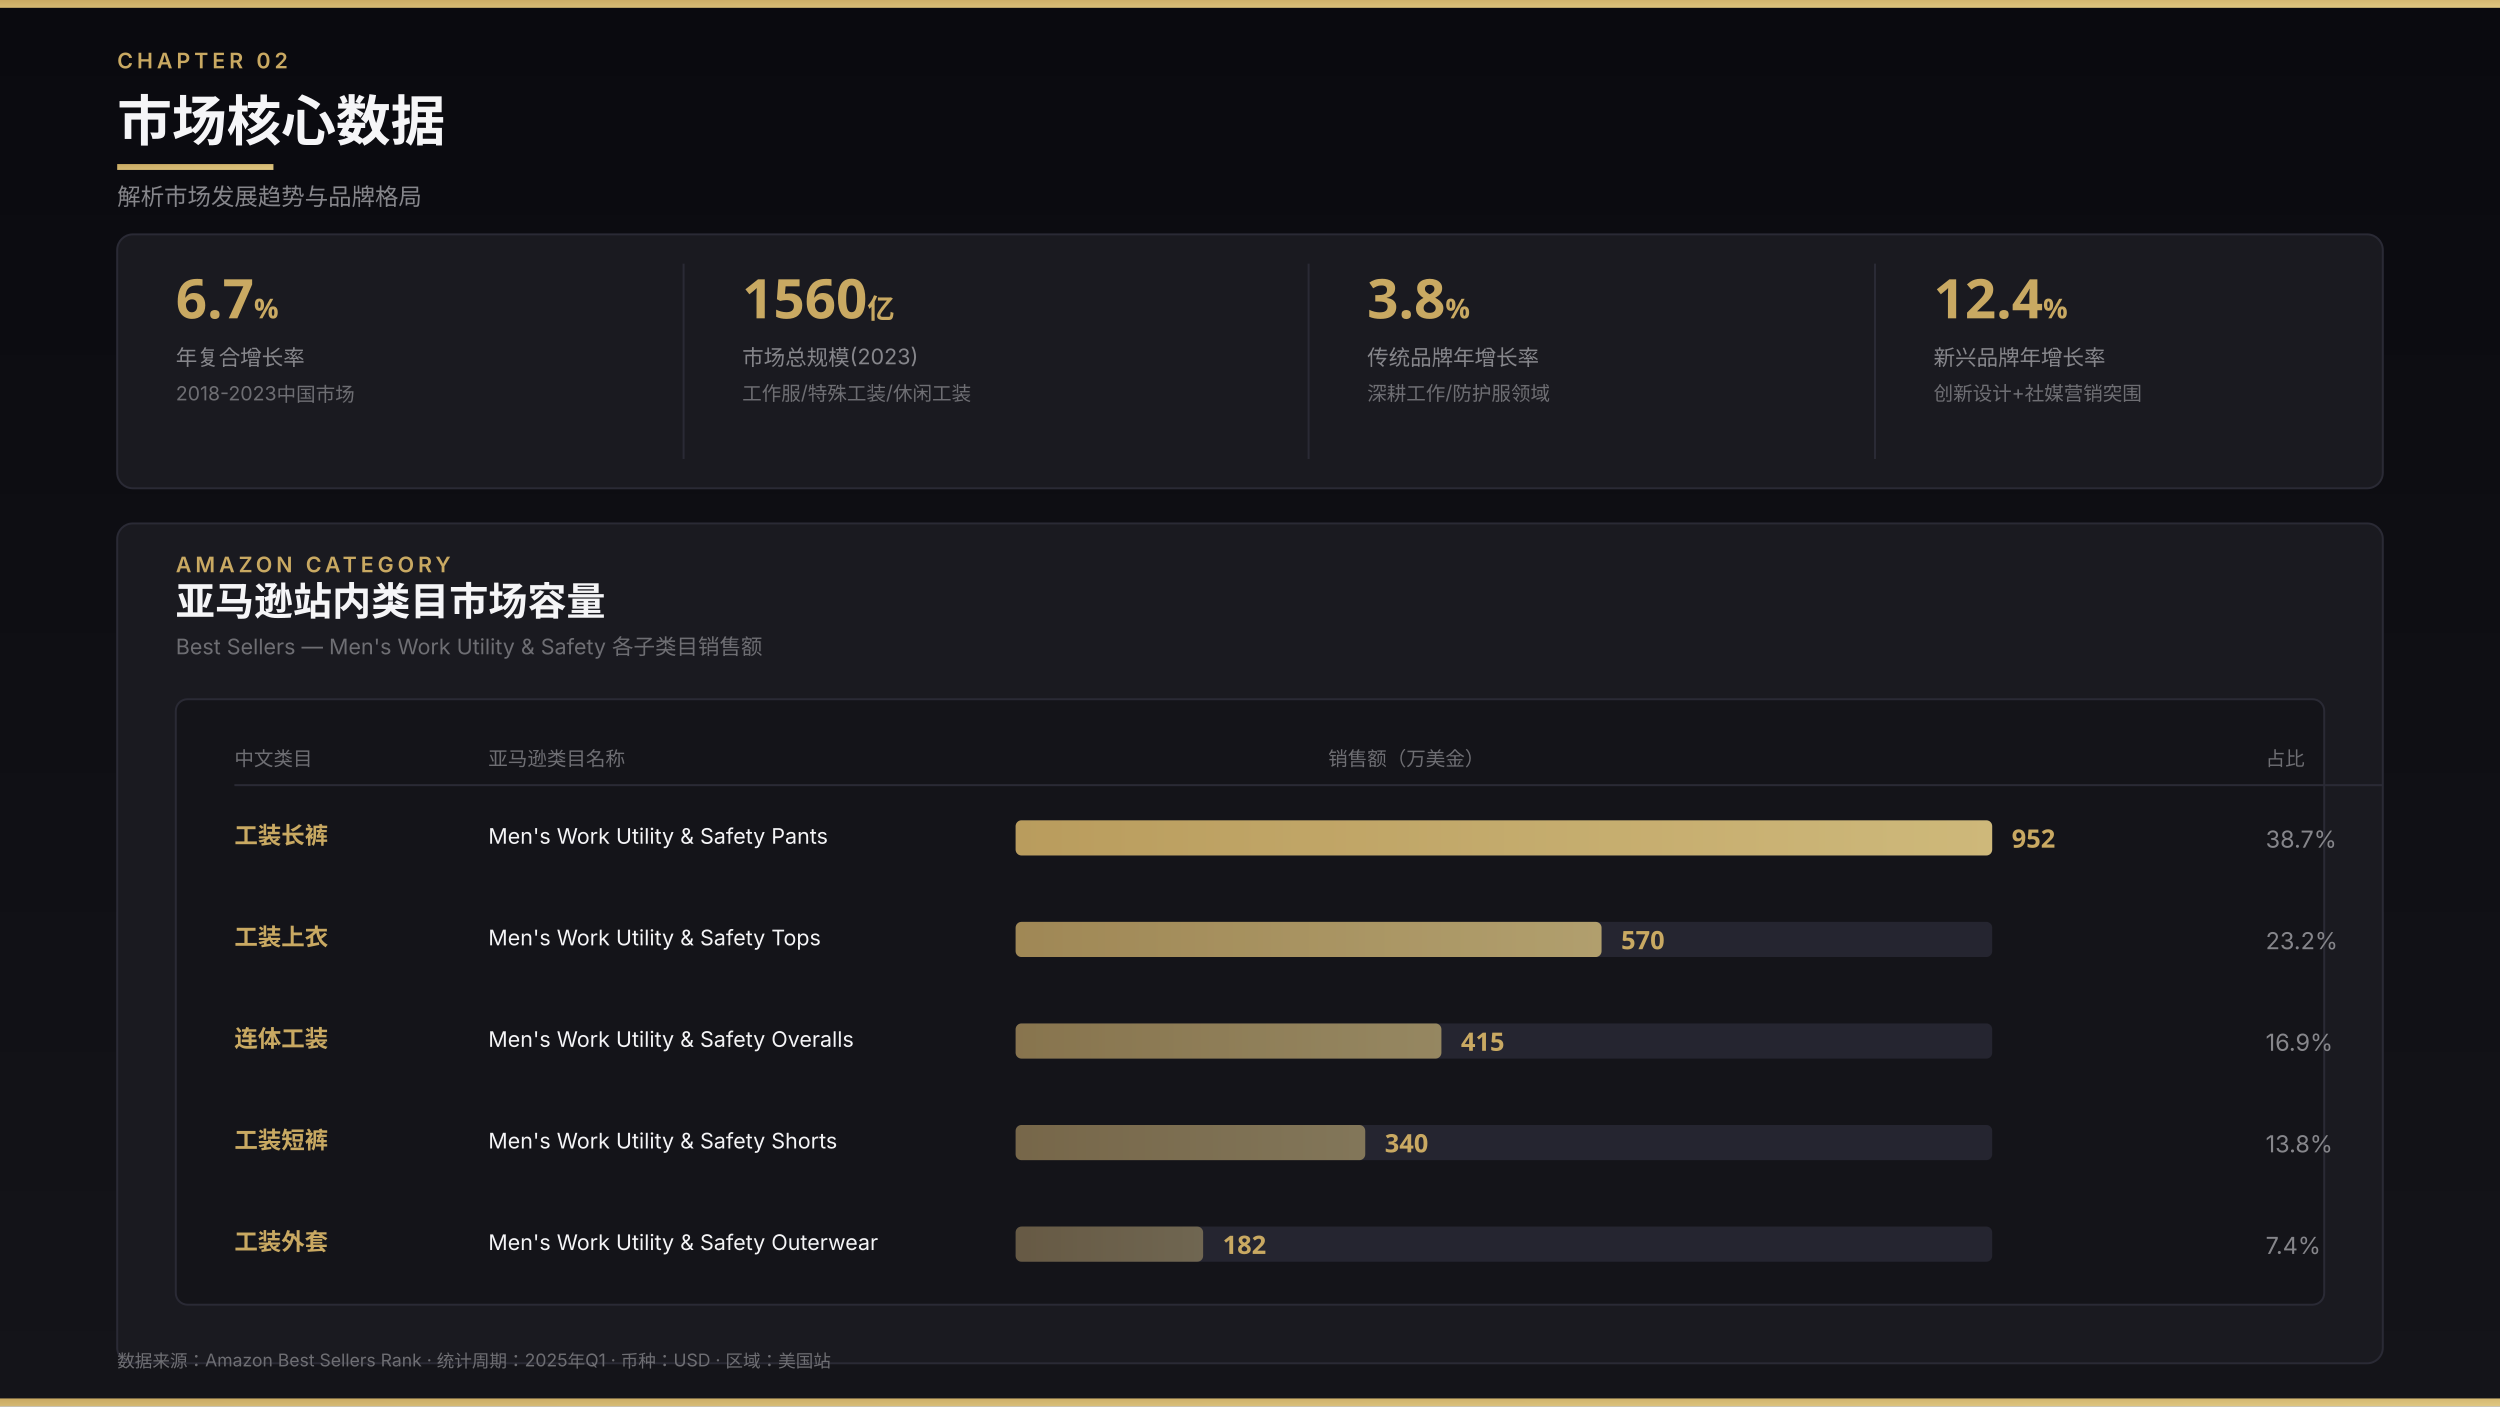
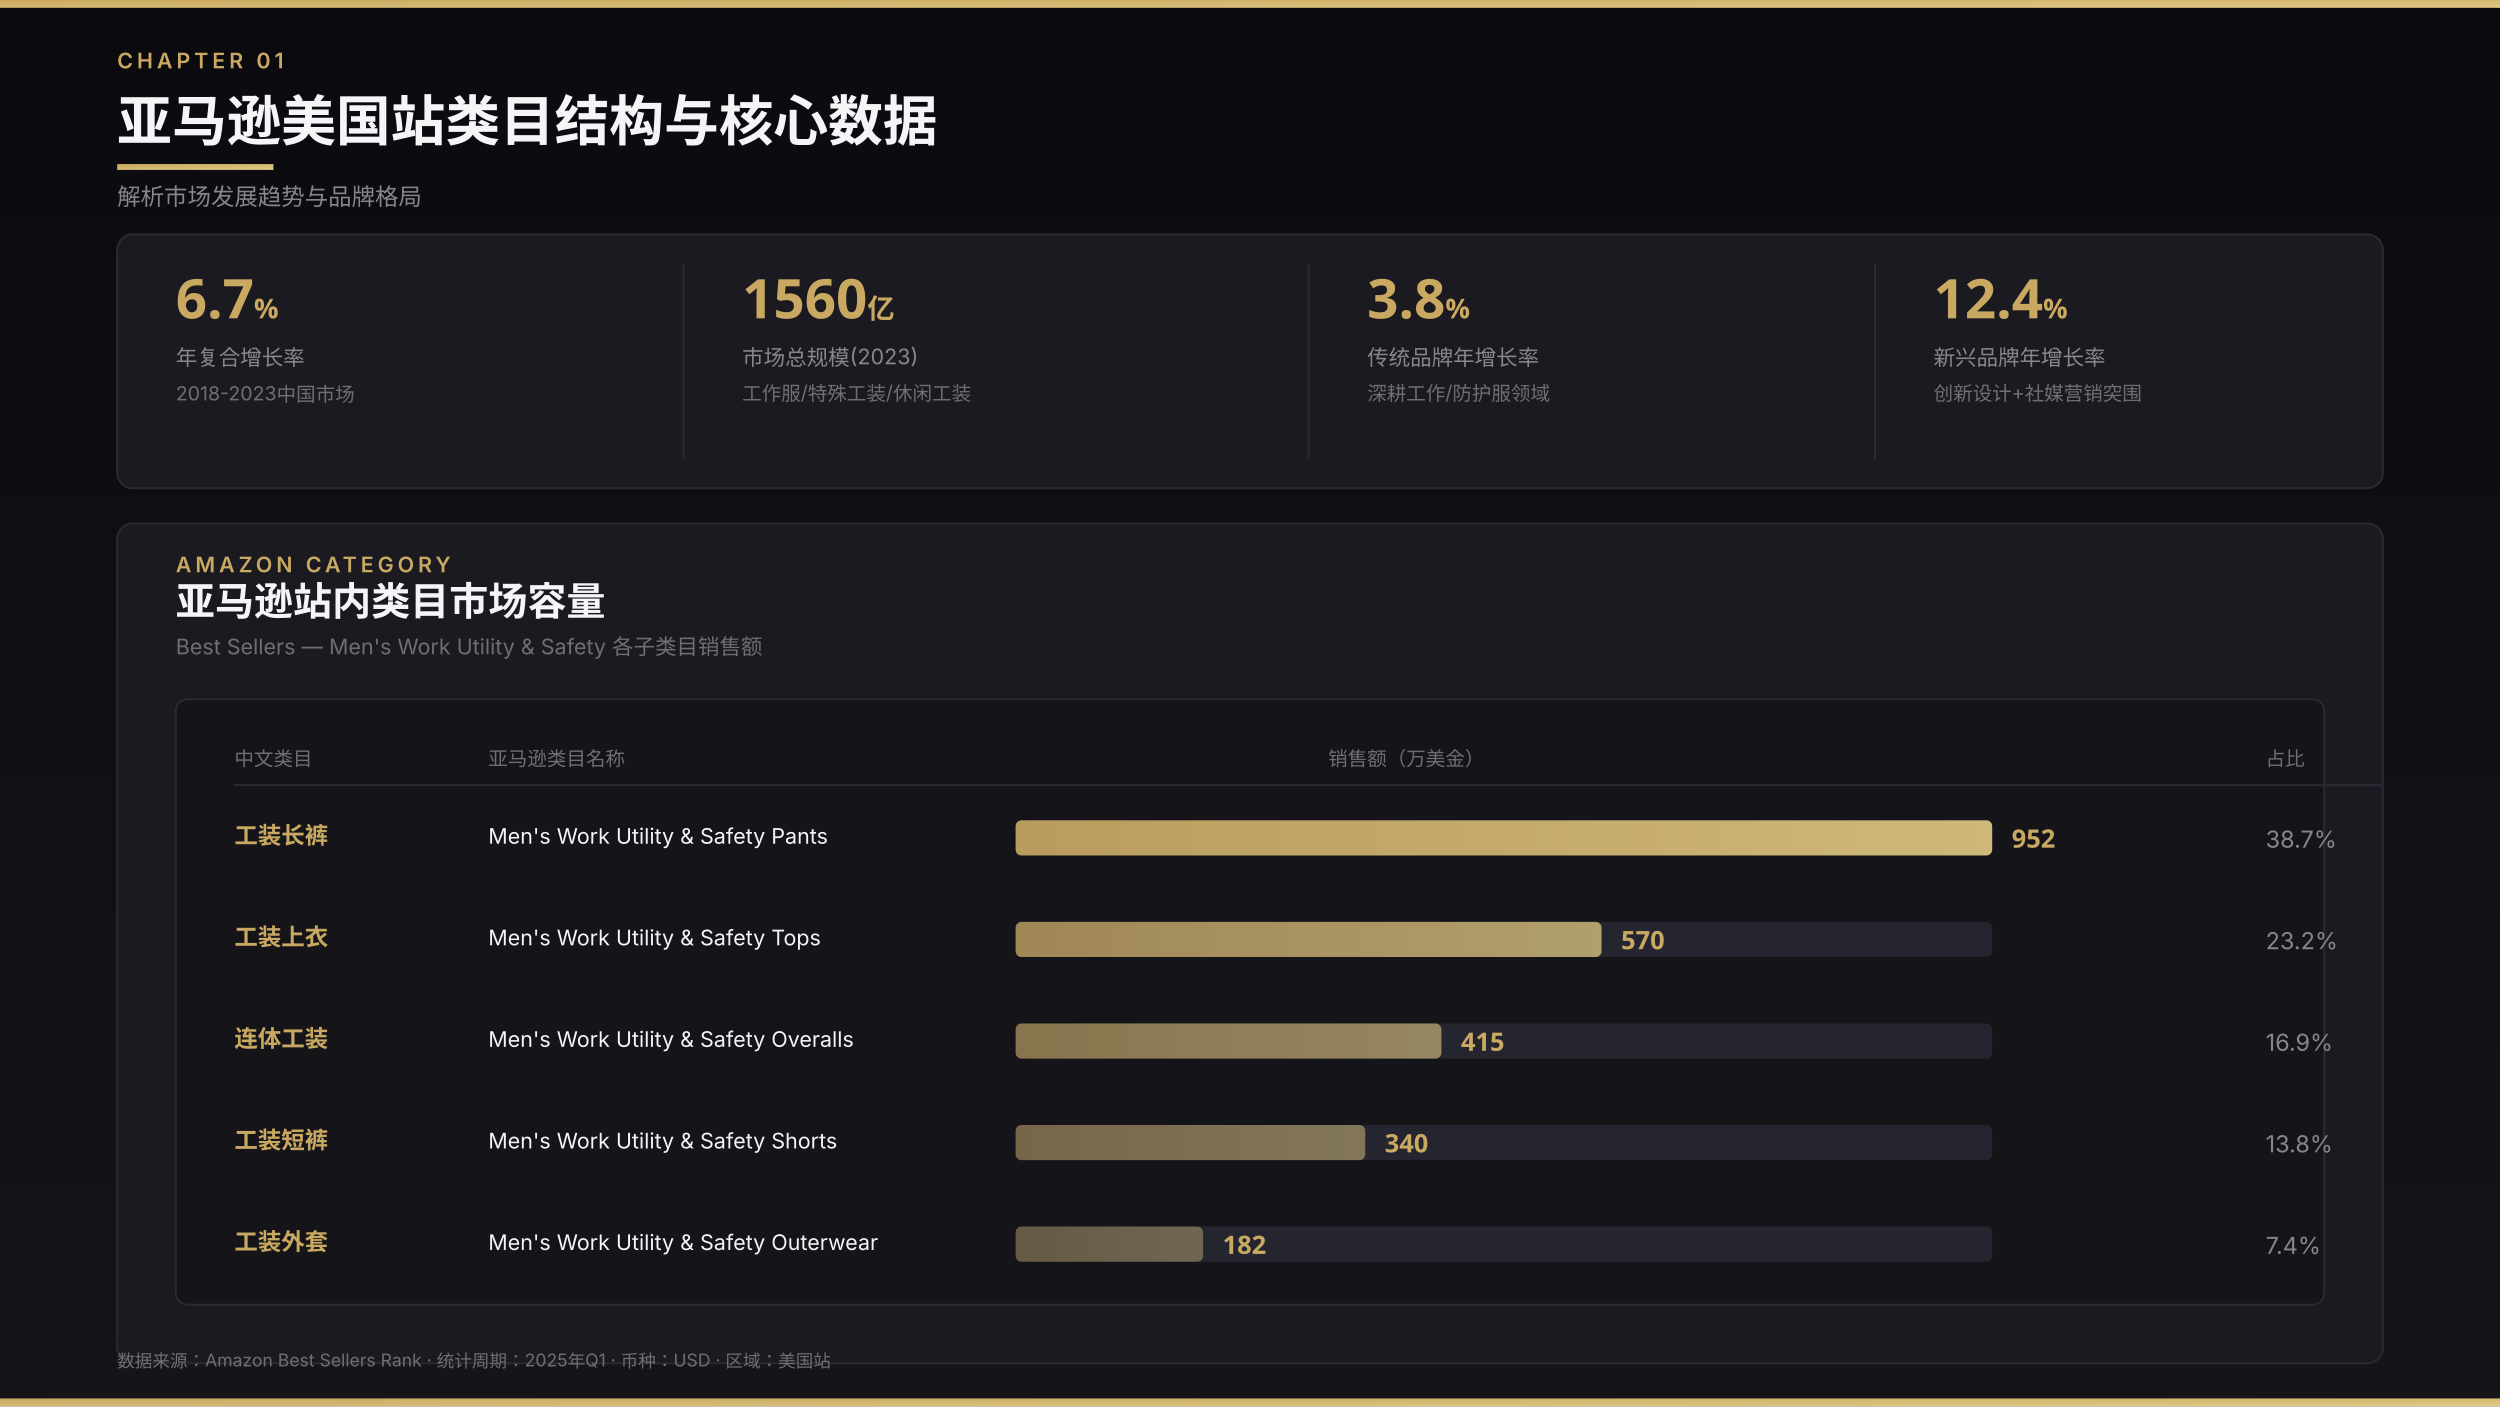
<svg xmlns="http://www.w3.org/2000/svg" viewBox="0 0 1280 720" width="1280" height="720">
  <defs>
    <linearGradient id="bgGradient" x1="0%" y1="0%" x2="0%" y2="100%">
      <stop offset="0%" stop-color="#0a0a0f" />
      <stop offset="100%" stop-color="#141419" />
    </linearGradient>
    <linearGradient id="accentGradient" x1="0%" y1="0%" x2="100%" y2="100%">
      <stop offset="0%" stop-color="#c9a962" />
      <stop offset="100%" stop-color="#e0c882" />
    </linearGradient>
    <linearGradient id="barGradient" x1="0%" y1="0%" x2="100%" y2="0%">
      <stop offset="0%" stop-color="#c9a962" />
      <stop offset="100%" stop-color="#e0c882" />
    </linearGradient>
  </defs>
  <rect width="1280" height="720" fill="url(#bgGradient)" />
  <rect x="0" y="0" width="1280" height="4" fill="url(#accentGradient)" />
  <g transform="translate(60, 35)">
-     <text fill="#c9a962" font-family="Inter, sans-serif" font-size="11" font-weight="600" letter-spacing="2">CHAPTER 02</text>
+     <text fill="#c9a962" font-family="Inter, sans-serif" font-size="11" font-weight="600" letter-spacing="2">CHAPTER 01</text>
  </g>
-   <text x="60" y="72" fill="#f5f5f7" font-family="Space Grotesk, Inter, sans-serif" font-size="28" font-weight="700">市场核心数据</text>
+   <text x="60" y="72" fill="#f5f5f7" font-family="Space Grotesk, Inter, sans-serif" font-size="28" font-weight="700">亚马逊美国站类目结构与核心数据</text>
  <rect x="60" y="84" width="80" height="3" fill="url(#accentGradient)" />
  <text x="60" y="105" fill="#86868b" font-family="Inter, sans-serif" font-size="12">解析市场发展趋势与品牌格局</text>
  <g transform="translate(60, 120)">
    <rect x="0" y="0" width="1160" height="130" rx="8" fill="#1a1a20" stroke="#2a2a35" />
    <g transform="translate(30, 15)">
      <text x="0" y="28" fill="#c9a962" font-family="Space Grotesk, sans-serif" font-size="28" font-weight="700">6.7<tspan font-size="14">%</tspan>
      </text>
      <text x="0" y="52" fill="#86868b" font-family="Inter, sans-serif" font-size="11">年复合增长率</text>
      <text x="0" y="70" fill="#6e6e73" font-family="Inter, sans-serif" font-size="10">2018-2023中国市场</text>
    </g>
    <line x1="290" y1="15" x2="290" y2="115" stroke="#2a2a35" stroke-width="1" />
    <g transform="translate(320, 15)">
      <text x="0" y="28" fill="#c9a962" font-family="Space Grotesk, sans-serif" font-size="28" font-weight="700">1560<tspan font-size="14">亿</tspan>
      </text>
      <text x="0" y="52" fill="#86868b" font-family="Inter, sans-serif" font-size="11">市场总规模(2023)</text>
      <text x="0" y="70" fill="#6e6e73" font-family="Inter, sans-serif" font-size="10">工作服/特殊工装/休闲工装</text>
    </g>
    <line x1="610" y1="15" x2="610" y2="115" stroke="#2a2a35" stroke-width="1" />
    <g transform="translate(640, 15)">
      <text x="0" y="28" fill="#c9a962" font-family="Space Grotesk, sans-serif" font-size="28" font-weight="700">3.8<tspan font-size="14">%</tspan>
      </text>
      <text x="0" y="52" fill="#86868b" font-family="Inter, sans-serif" font-size="11">传统品牌年增长率</text>
      <text x="0" y="70" fill="#6e6e73" font-family="Inter, sans-serif" font-size="10">深耕工作/防护服领域</text>
    </g>
    <line x1="900" y1="15" x2="900" y2="115" stroke="#2a2a35" stroke-width="1" />
    <g transform="translate(930, 15)">
      <text x="0" y="28" fill="#c9a962" font-family="Space Grotesk, sans-serif" font-size="28" font-weight="700">12.4<tspan font-size="14">%</tspan>
      </text>
      <text x="0" y="52" fill="#86868b" font-family="Inter, sans-serif" font-size="11">新兴品牌年增长率</text>
      <text x="0" y="70" fill="#6e6e73" font-family="Inter, sans-serif" font-size="10">创新设计+社媒营销突围</text>
    </g>
  </g>
  <g transform="translate(60, 268)">
    <rect x="0" y="0" width="1160" height="430" rx="8" fill="#1a1a20" stroke="#2a2a35" />
    <g transform="translate(30, 25)">
      <text fill="#c9a962" font-family="Inter, sans-serif" font-size="11" font-weight="600" letter-spacing="2">AMAZON CATEGORY</text>
      <text x="0" y="22" fill="#f5f5f7" font-family="Space Grotesk, Inter, sans-serif" font-size="20" font-weight="700">亚马逊站内类目市场容量</text>
      <text x="0" y="42" fill="#6e6e73" font-family="Inter, sans-serif" font-size="11">Best Sellers — Men's Work Utility &amp; Safety 各子类目销售额</text>
    </g>
    <g transform="translate(30, 90)">
      <rect x="0" y="0" width="1100" height="310" rx="6" fill="#141419" stroke="#2a2a35" />
      <g transform="translate(30, 20)">
        <text x="0" y="14" fill="#6e6e73" font-family="Inter, sans-serif" font-size="10" font-weight="500">中文类目</text>
        <text x="130" y="14" fill="#6e6e73" font-family="Inter, sans-serif" font-size="10" font-weight="500">亚马逊类目名称</text>
        <text x="560" y="14" fill="#6e6e73" font-family="Inter, sans-serif" font-size="10" font-weight="500">销售额（万美金）</text>
        <text x="1040" y="14" fill="#6e6e73" font-family="Inter, sans-serif" font-size="10" font-weight="500">占比</text>
        <line x1="0" y1="24" x2="1100" y2="24" stroke="#2a2a35" stroke-width="1" />
        <g transform="translate(0, 40)">
          <text x="0" y="14" fill="#c9a962" font-family="Inter, sans-serif" font-size="12" font-weight="600">工装长裤</text>
          <text x="130" y="14" fill="#f5f5f7" font-family="Inter, sans-serif" font-size="11">Men's Work Utility &amp; Safety Pants</text>
          <rect x="400" y="2" width="500" height="18" rx="3" fill="#252530" />
          <rect x="400" y="2" width="500" height="18" rx="3" fill="url(#barGradient)" opacity="0.9" />
          <text x="910" y="16" fill="#c9a962" font-family="Space Grotesk, sans-serif" font-size="13" font-weight="700">952</text>
          <text x="1040" y="16" fill="#86868b" font-family="Inter, sans-serif" font-size="12">38.7%</text>
        </g>
        <g transform="translate(0, 92)">
          <text x="0" y="14" fill="#c9a962" font-family="Inter, sans-serif" font-size="12" font-weight="600">工装上衣</text>
          <text x="130" y="14" fill="#f5f5f7" font-family="Inter, sans-serif" font-size="11">Men's Work Utility &amp; Safety Tops</text>
          <rect x="400" y="2" width="500" height="18" rx="3" fill="#252530" />
          <rect x="400" y="2" width="300" height="18" rx="3" fill="url(#barGradient)" opacity="0.75" />
          <text x="710" y="16" fill="#c9a962" font-family="Space Grotesk, sans-serif" font-size="13" font-weight="700">570</text>
          <text x="1040" y="16" fill="#86868b" font-family="Inter, sans-serif" font-size="12">23.2%</text>
        </g>
        <g transform="translate(0, 144)">
          <text x="0" y="14" fill="#c9a962" font-family="Inter, sans-serif" font-size="12" font-weight="600">连体工装</text>
          <text x="130" y="14" fill="#f5f5f7" font-family="Inter, sans-serif" font-size="11">Men's Work Utility &amp; Safety Overalls</text>
          <rect x="400" y="2" width="500" height="18" rx="3" fill="#252530" />
          <rect x="400" y="2" width="218" height="18" rx="3" fill="url(#barGradient)" opacity="0.6" />
          <text x="628" y="16" fill="#c9a962" font-family="Space Grotesk, sans-serif" font-size="13" font-weight="700">415</text>
          <text x="1040" y="16" fill="#86868b" font-family="Inter, sans-serif" font-size="12">16.9%</text>
        </g>
        <g transform="translate(0, 196)">
          <text x="0" y="14" fill="#c9a962" font-family="Inter, sans-serif" font-size="12" font-weight="600">工装短裤</text>
          <text x="130" y="14" fill="#f5f5f7" font-family="Inter, sans-serif" font-size="11">Men's Work Utility &amp; Safety Shorts</text>
          <rect x="400" y="2" width="500" height="18" rx="3" fill="#252530" />
          <rect x="400" y="2" width="179" height="18" rx="3" fill="url(#barGradient)" opacity="0.5" />
          <text x="589" y="16" fill="#c9a962" font-family="Space Grotesk, sans-serif" font-size="13" font-weight="700">340</text>
          <text x="1040" y="16" fill="#86868b" font-family="Inter, sans-serif" font-size="12">13.8%</text>
        </g>
        <g transform="translate(0, 248)">
          <text x="0" y="14" fill="#c9a962" font-family="Inter, sans-serif" font-size="12" font-weight="600">工装外套</text>
          <text x="130" y="14" fill="#f5f5f7" font-family="Inter, sans-serif" font-size="11">Men's Work Utility &amp; Safety Outerwear</text>
          <rect x="400" y="2" width="500" height="18" rx="3" fill="#252530" />
          <rect x="400" y="2" width="96" height="18" rx="3" fill="url(#barGradient)" opacity="0.4" />
          <text x="506" y="16" fill="#c9a962" font-family="Space Grotesk, sans-serif" font-size="13" font-weight="700">182</text>
          <text x="1040" y="16" fill="#86868b" font-family="Inter, sans-serif" font-size="12">7.4%</text>
        </g>
      </g>
    </g>
  </g>
  <text x="60" y="700" fill="#6e6e73" font-family="Inter, sans-serif" font-size="9">数据来源：Amazon Best Sellers Rank · 统计周期：2025年Q1 · 币种：USD · 区域：美国站</text>
  <rect x="0" y="716" width="1280" height="4" fill="url(#accentGradient)" />
</svg>
